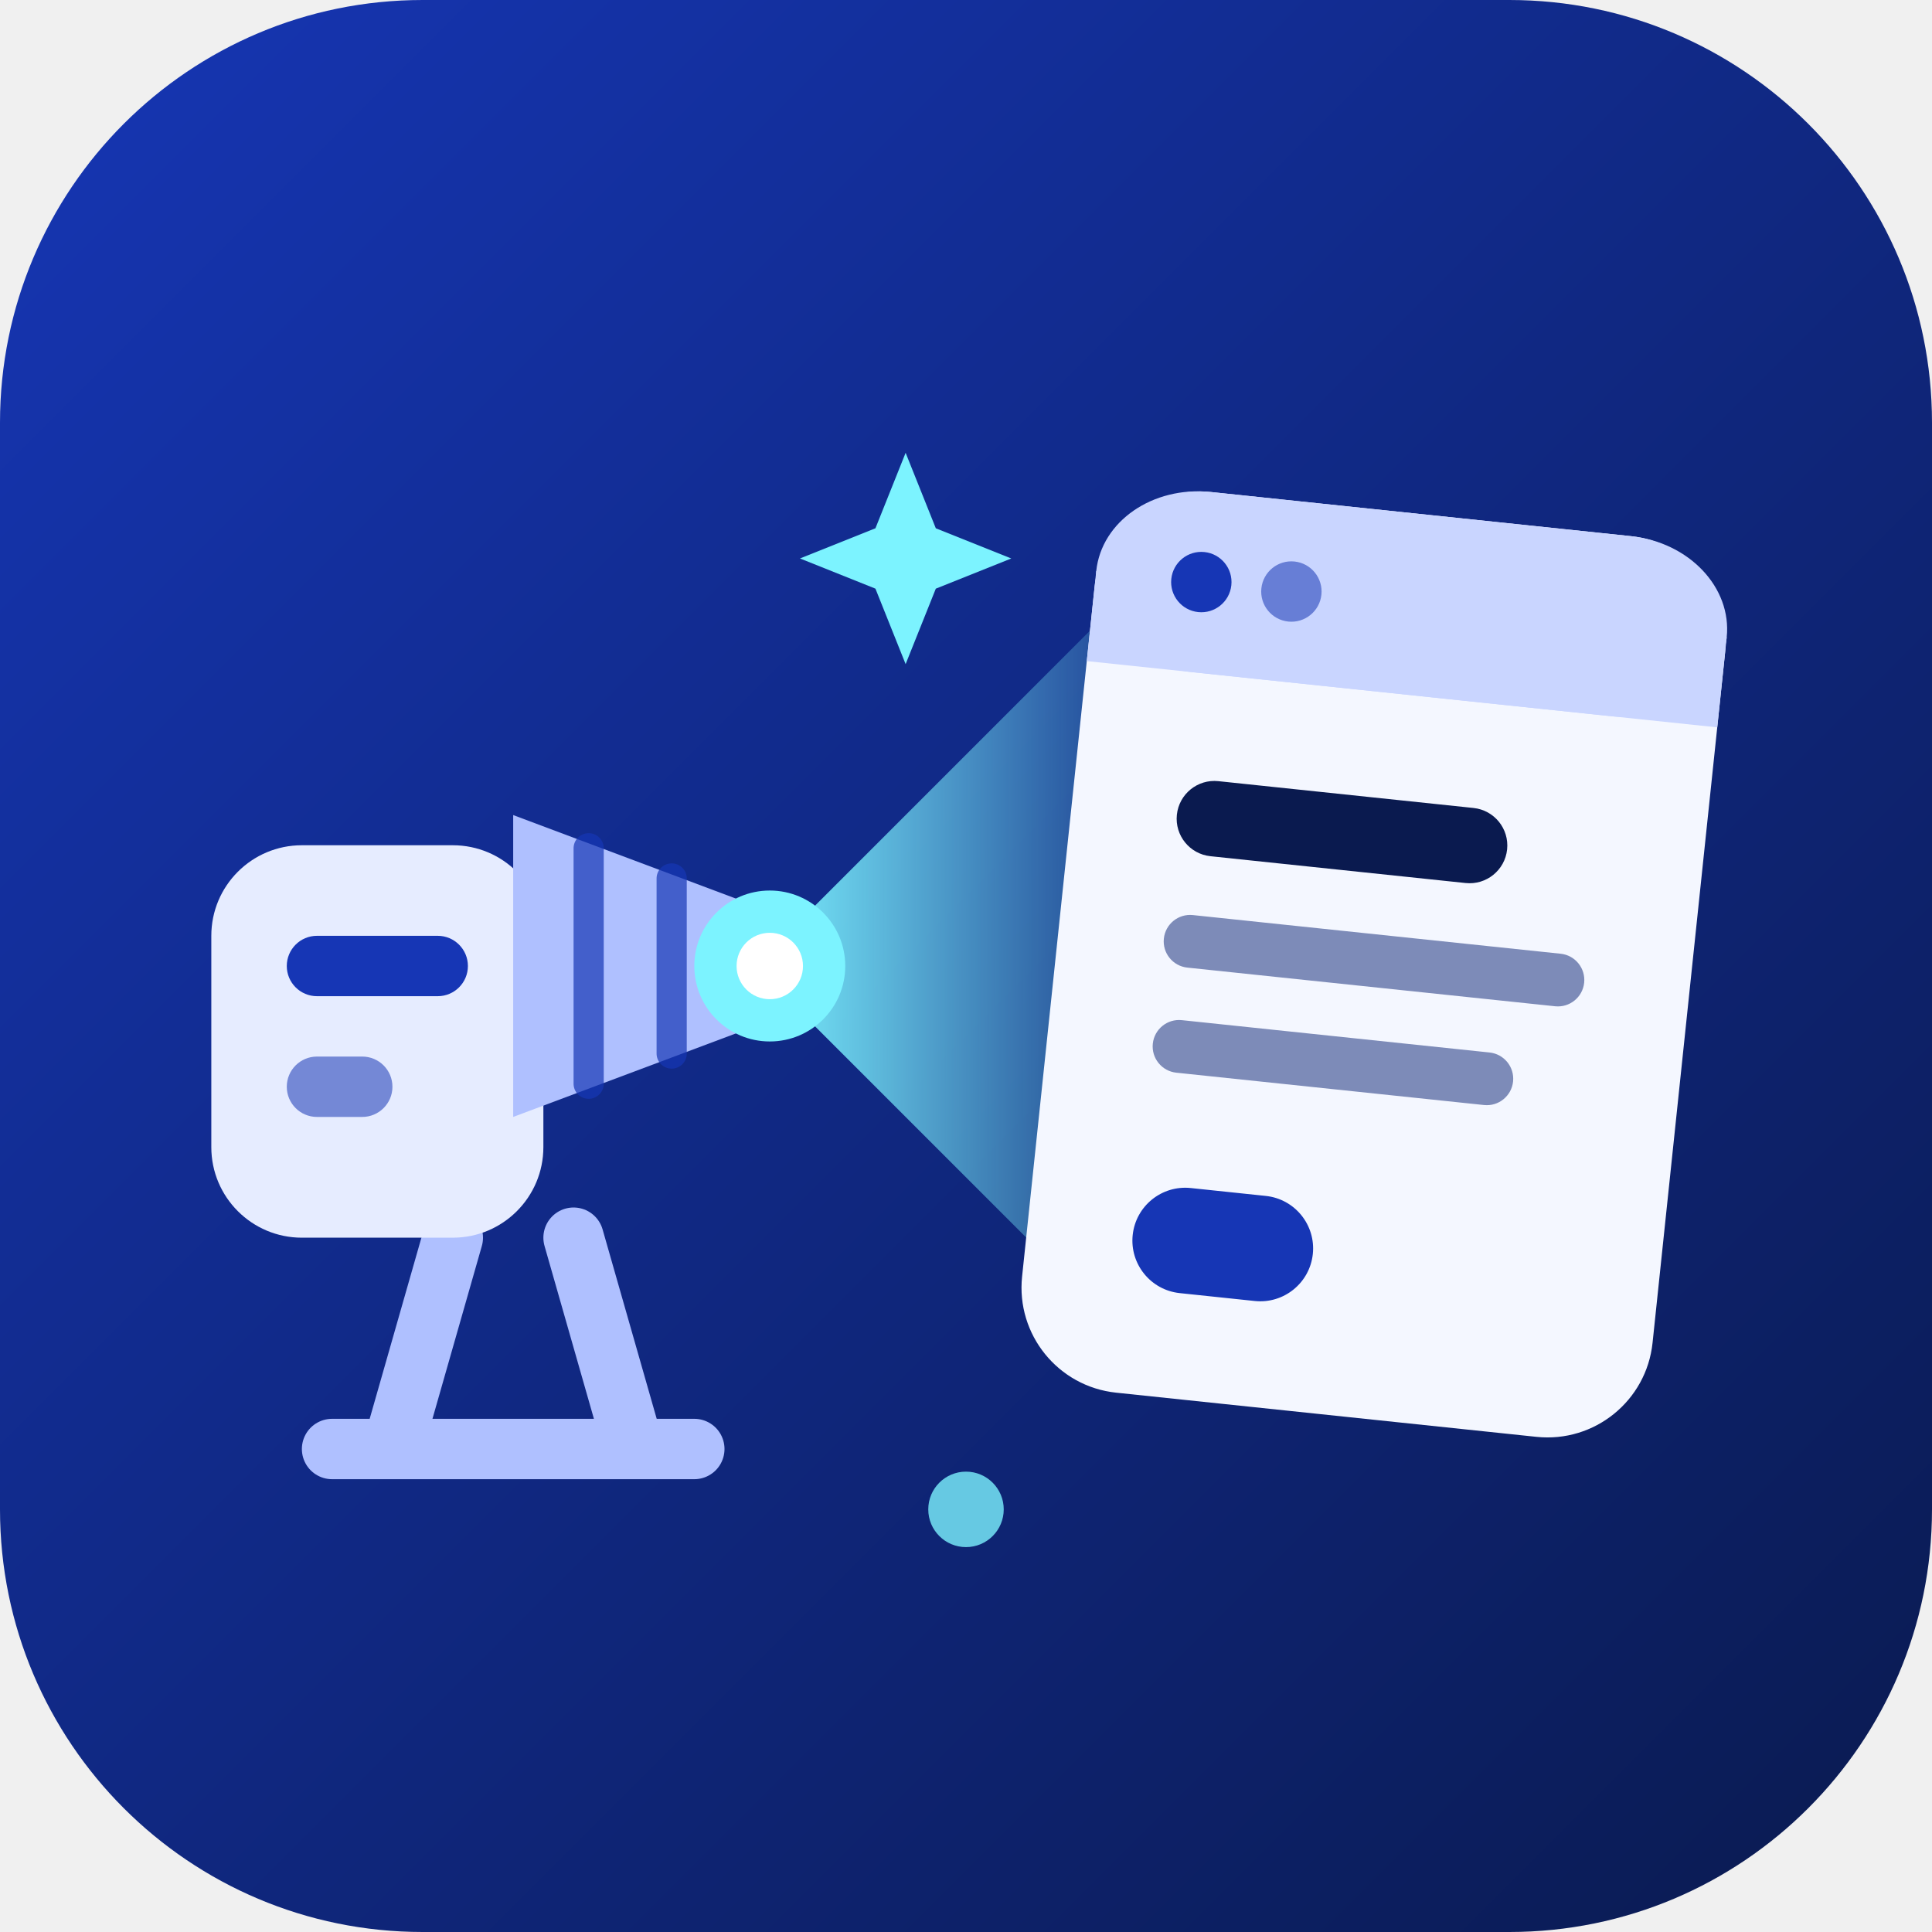
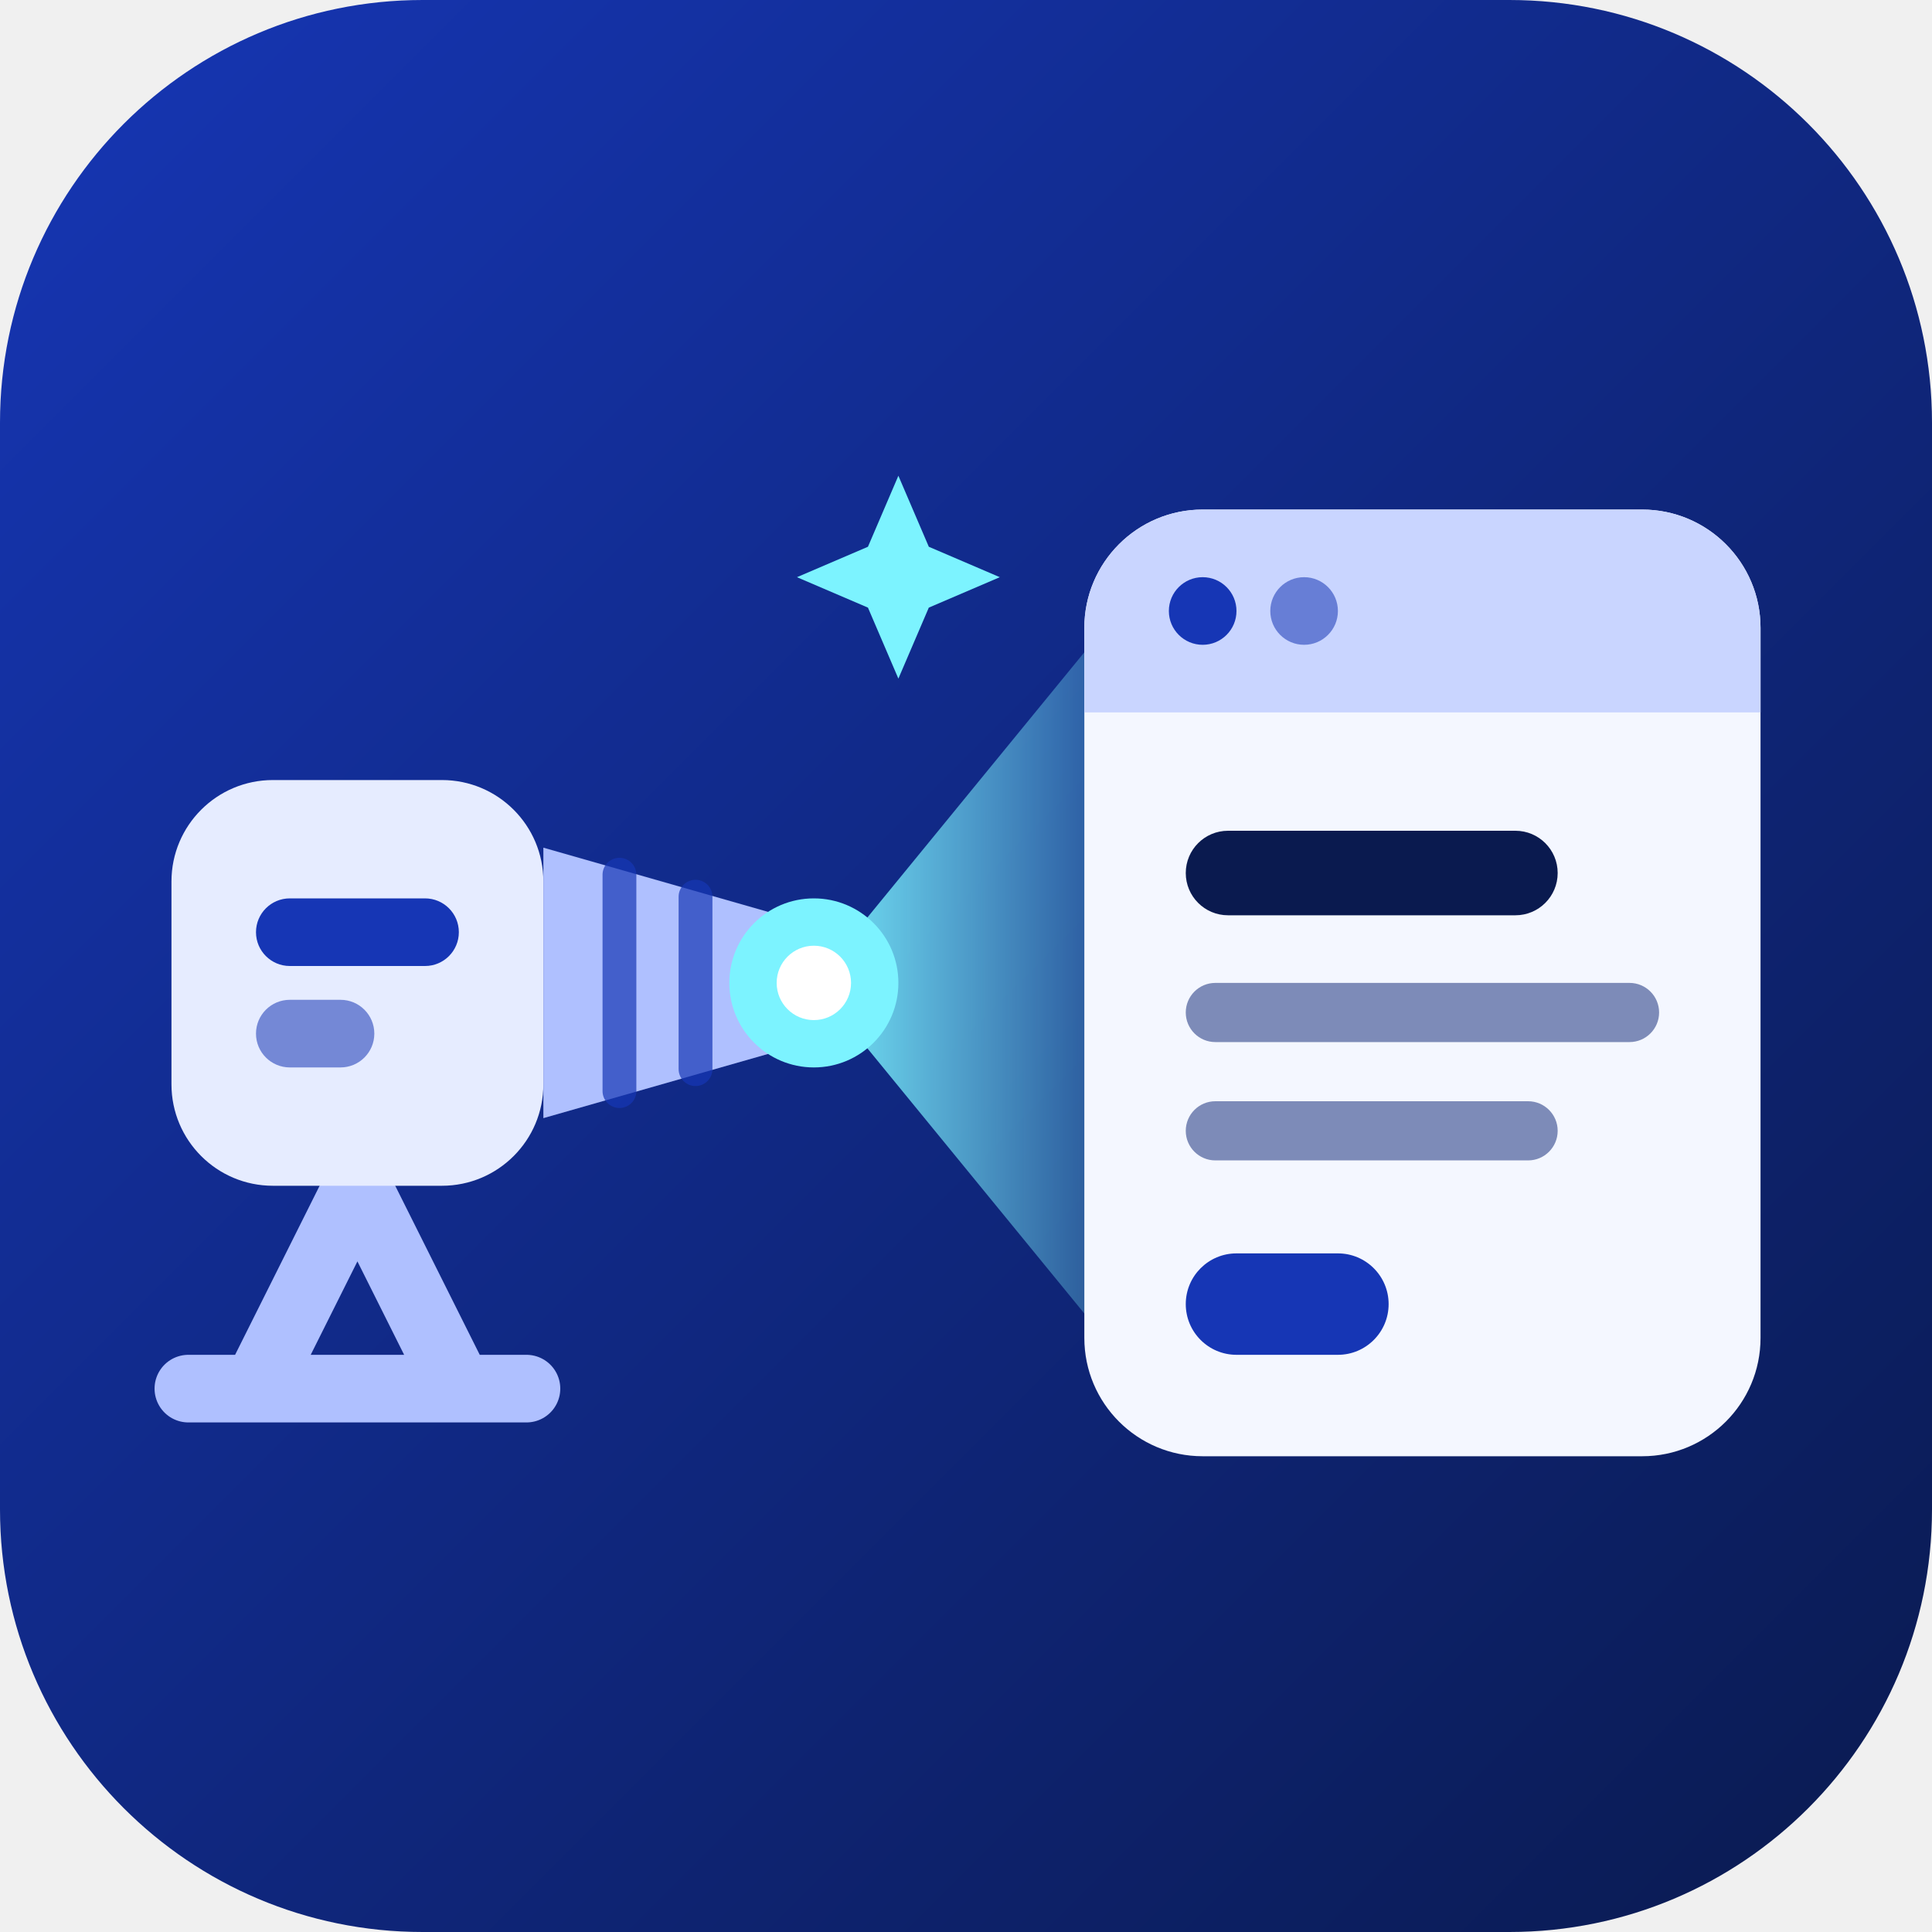
<svg xmlns="http://www.w3.org/2000/svg" viewBox="0 0 128 128" role="img" aria-labelledby="t">
  <defs>
    <linearGradient id="bg" x1="0" y1="0" x2="1" y2="1">
      <stop offset="0" stop-color="#1636B5" />
      <stop offset="1" stop-color="#0A1A4F" />
    </linearGradient>
    <linearGradient id="beam" x1="0" y1="0" x2="1" y2="0">
-       <stop offset="0" stop-color="#7CF3FF" />
-       <stop offset="1" stop-color="#7CF3FF" stop-opacity="0.15" />
+       <stop offset="0" stop-color="#7CF3FF" stop-opacity="0.95" />
+       <stop offset="1" stop-color="#7CF3FF" stop-opacity="0.2" />
    </linearGradient>
  </defs>
  <rect width="128" height="128" rx="28" fill="url(#bg)" />
-   <path d="M50 64 L74 40 L74 88 Z" fill="url(#beam)" />
-   <g transform="rotate(6 92 64)">
-     <rect x="70" y="34" width="42" height="60" rx="7" fill="#F4F7FF" />
-     <rect x="70" y="34" width="42" height="12" rx="7" fill="#C9D5FF" />
-     <rect x="70" y="40" width="42" height="6" fill="#C9D5FF" />
-     <circle cx="77" cy="40" r="2" fill="#1636B5" />
-     <circle cx="83" cy="40" r="2" fill="#1636B5" opacity=".55" />
-     <rect x="77" y="53" width="22" height="5" rx="2.5" fill="#0A1A4F" />
-     <rect x="77" y="62" width="28" height="3.5" rx="1.75" fill="#7D8BB8" />
-     <rect x="77" y="69" width="24" height="3.5" rx="1.75" fill="#7D8BB8" />
-     <rect x="77" y="80" width="12" height="7" rx="3.5" fill="#1636B5" />
+   <g transform="translate(64 64) scale(1.12) translate(-63 -63)">
+     <path d="M54 64 L72 42 L72 86 Z" fill="url(#beam)" />
+     <rect x="70" y="36" width="40" height="56" rx="7" fill="#F4F7FF" />
+     <path d="M77 36 H103 A7 7 0 0 1 110 43 V48 H70 V43 A7 7 0 0 1 77 36 Z" fill="#C9D5FF" />
+     <circle cx="77" cy="42" r="2" fill="#1636B5" />
+     <circle cx="83" cy="42" r="2" fill="#1636B5" opacity=".55" />
+     <rect x="76" y="55" width="22" height="5" rx="2.5" fill="#0A1A4F" />
+     <rect x="76" y="64" width="28" height="3.5" rx="1.75" fill="#7D8BB8" />
+     <rect x="76" y="71" width="22" height="3.5" rx="1.75" fill="#7D8BB8" />
+     <rect x="76" y="80" width="12" height="6" rx="3" fill="#1636B5" />
+     <path d="M27 76 L21 88 M27 76 L33 88 M17 88 H37" stroke="#AFC0FF" stroke-width="4" stroke-linecap="round" stroke-linejoin="round" fill="none" />
+     <rect x="16" y="52" width="22" height="24" rx="6" fill="#E6ECFF" />
+     <rect x="21" y="59" width="12" height="4" rx="2" fill="#1636B5" />
+     <rect x="21" y="65" width="7" height="4" rx="2" fill="#1636B5" opacity=".55" />
+     <path d="M38 56 L52 60 V68 L38 72 Z" fill="#AFC0FF" />
+     <path d="M42.5 57.6 V70.4 M47 58.9 V69.1" stroke="#1636B5" stroke-width="2" stroke-linecap="round" opacity=".7" />
+     <circle cx="54" cy="64" r="5" fill="#7CF3FF" />
+     <circle cx="54" cy="64" r="2.2" fill="#FFFFFF" />
+     <path d="M59 34 l1.8 4.2 l4.2 1.8 l-4.2 1.8 l-1.8 4.2 l-1.8 -4.2 l-4.2 -1.8 l4.2 -1.8 Z" fill="#7CF3FF" />
  </g>
-   <path d="M30 82 L26 96 M38 82 L42 96 M22 96 H46" stroke="#AFC0FF" stroke-width="4" stroke-linecap="round" fill="none" />
-   <rect x="14" y="56" width="22" height="26" rx="6" fill="#E6ECFF" />
-   <path d="M34 54 L50 60 L50 68 L34 74 Z" fill="#AFC0FF" />
-   <path d="M39 56.2 V71.8 M44.5 58.2 V69.8" stroke="#1636B5" stroke-width="2" stroke-linecap="round" opacity=".7" />
-   <circle cx="51" cy="64" r="5" fill="#7CF3FF" />
-   <circle cx="51" cy="64" r="2.2" fill="#FFFFFF" />
-   <rect x="19" y="62" width="12" height="4" rx="2" fill="#1636B5" />
-   <rect x="19" y="70" width="7" height="4" rx="2" fill="#1636B5" opacity=".55" />
-   <path d="M60 30 l2 5 l5 2 l-5 2 l-2 5 l-2 -5 l-5 -2 l5 -2 Z" fill="#7CF3FF" />
-   <circle cx="64" cy="100" r="2.5" fill="#7CF3FF" opacity=".8" />
</svg>
